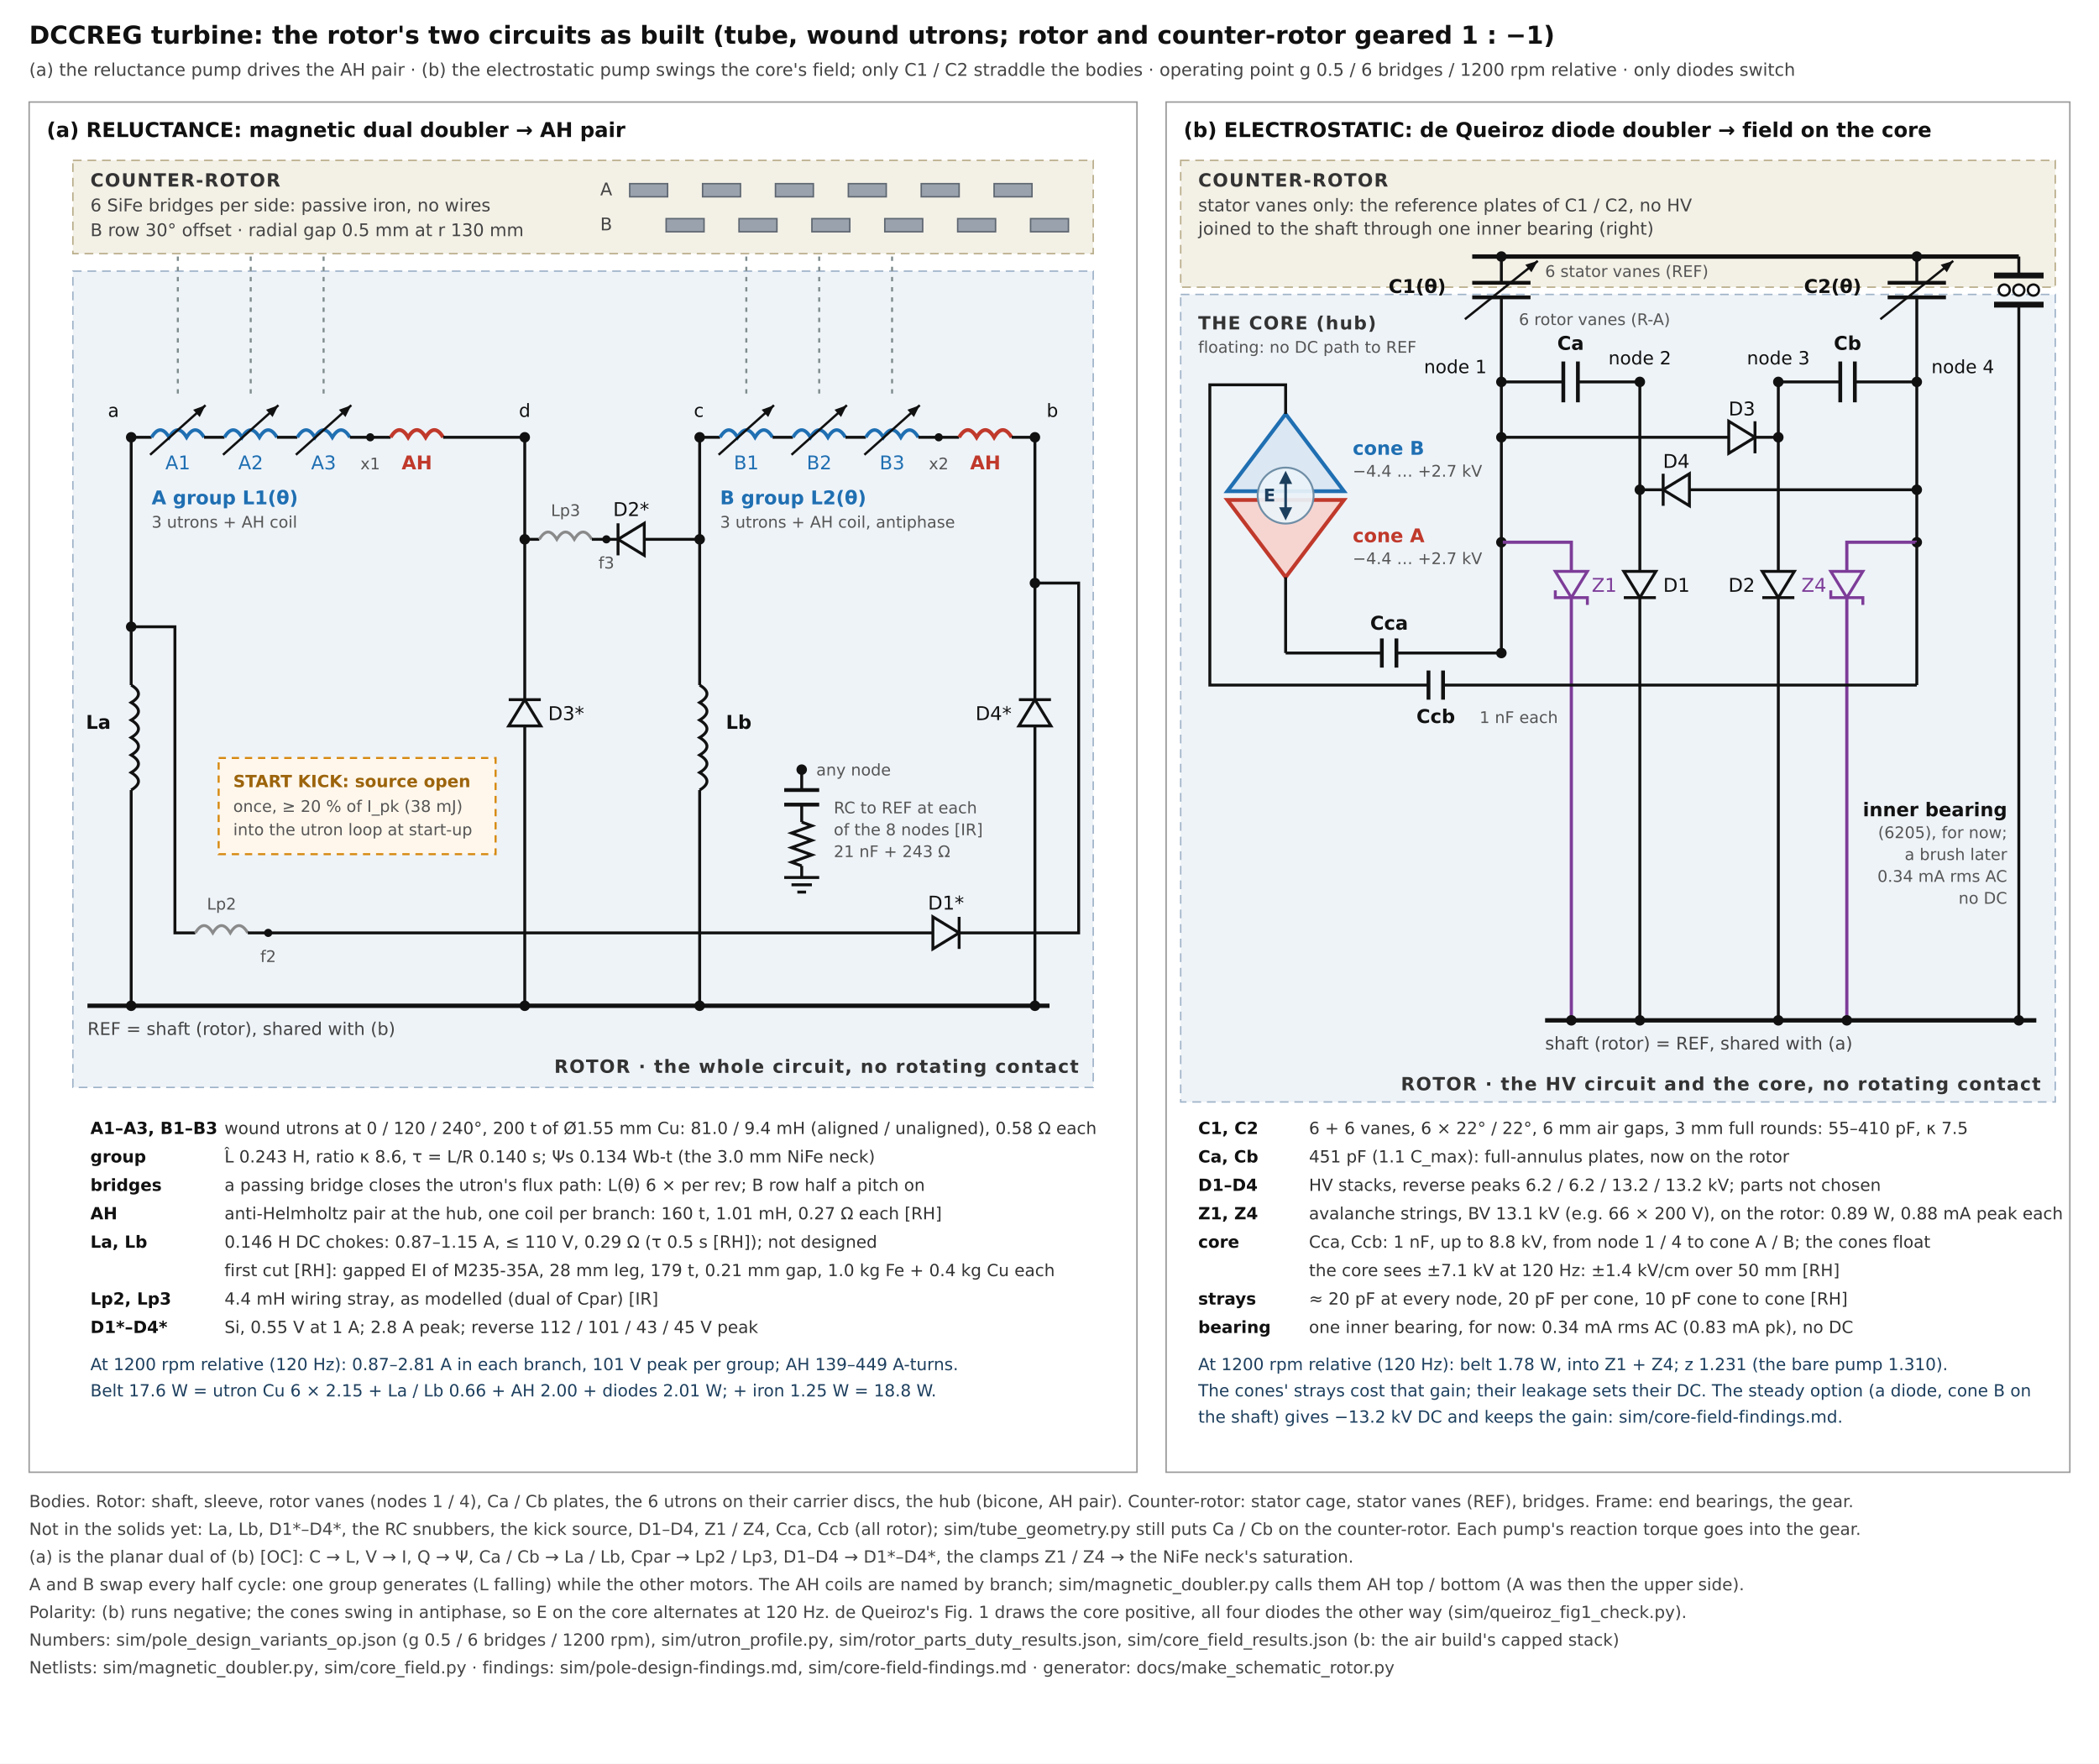
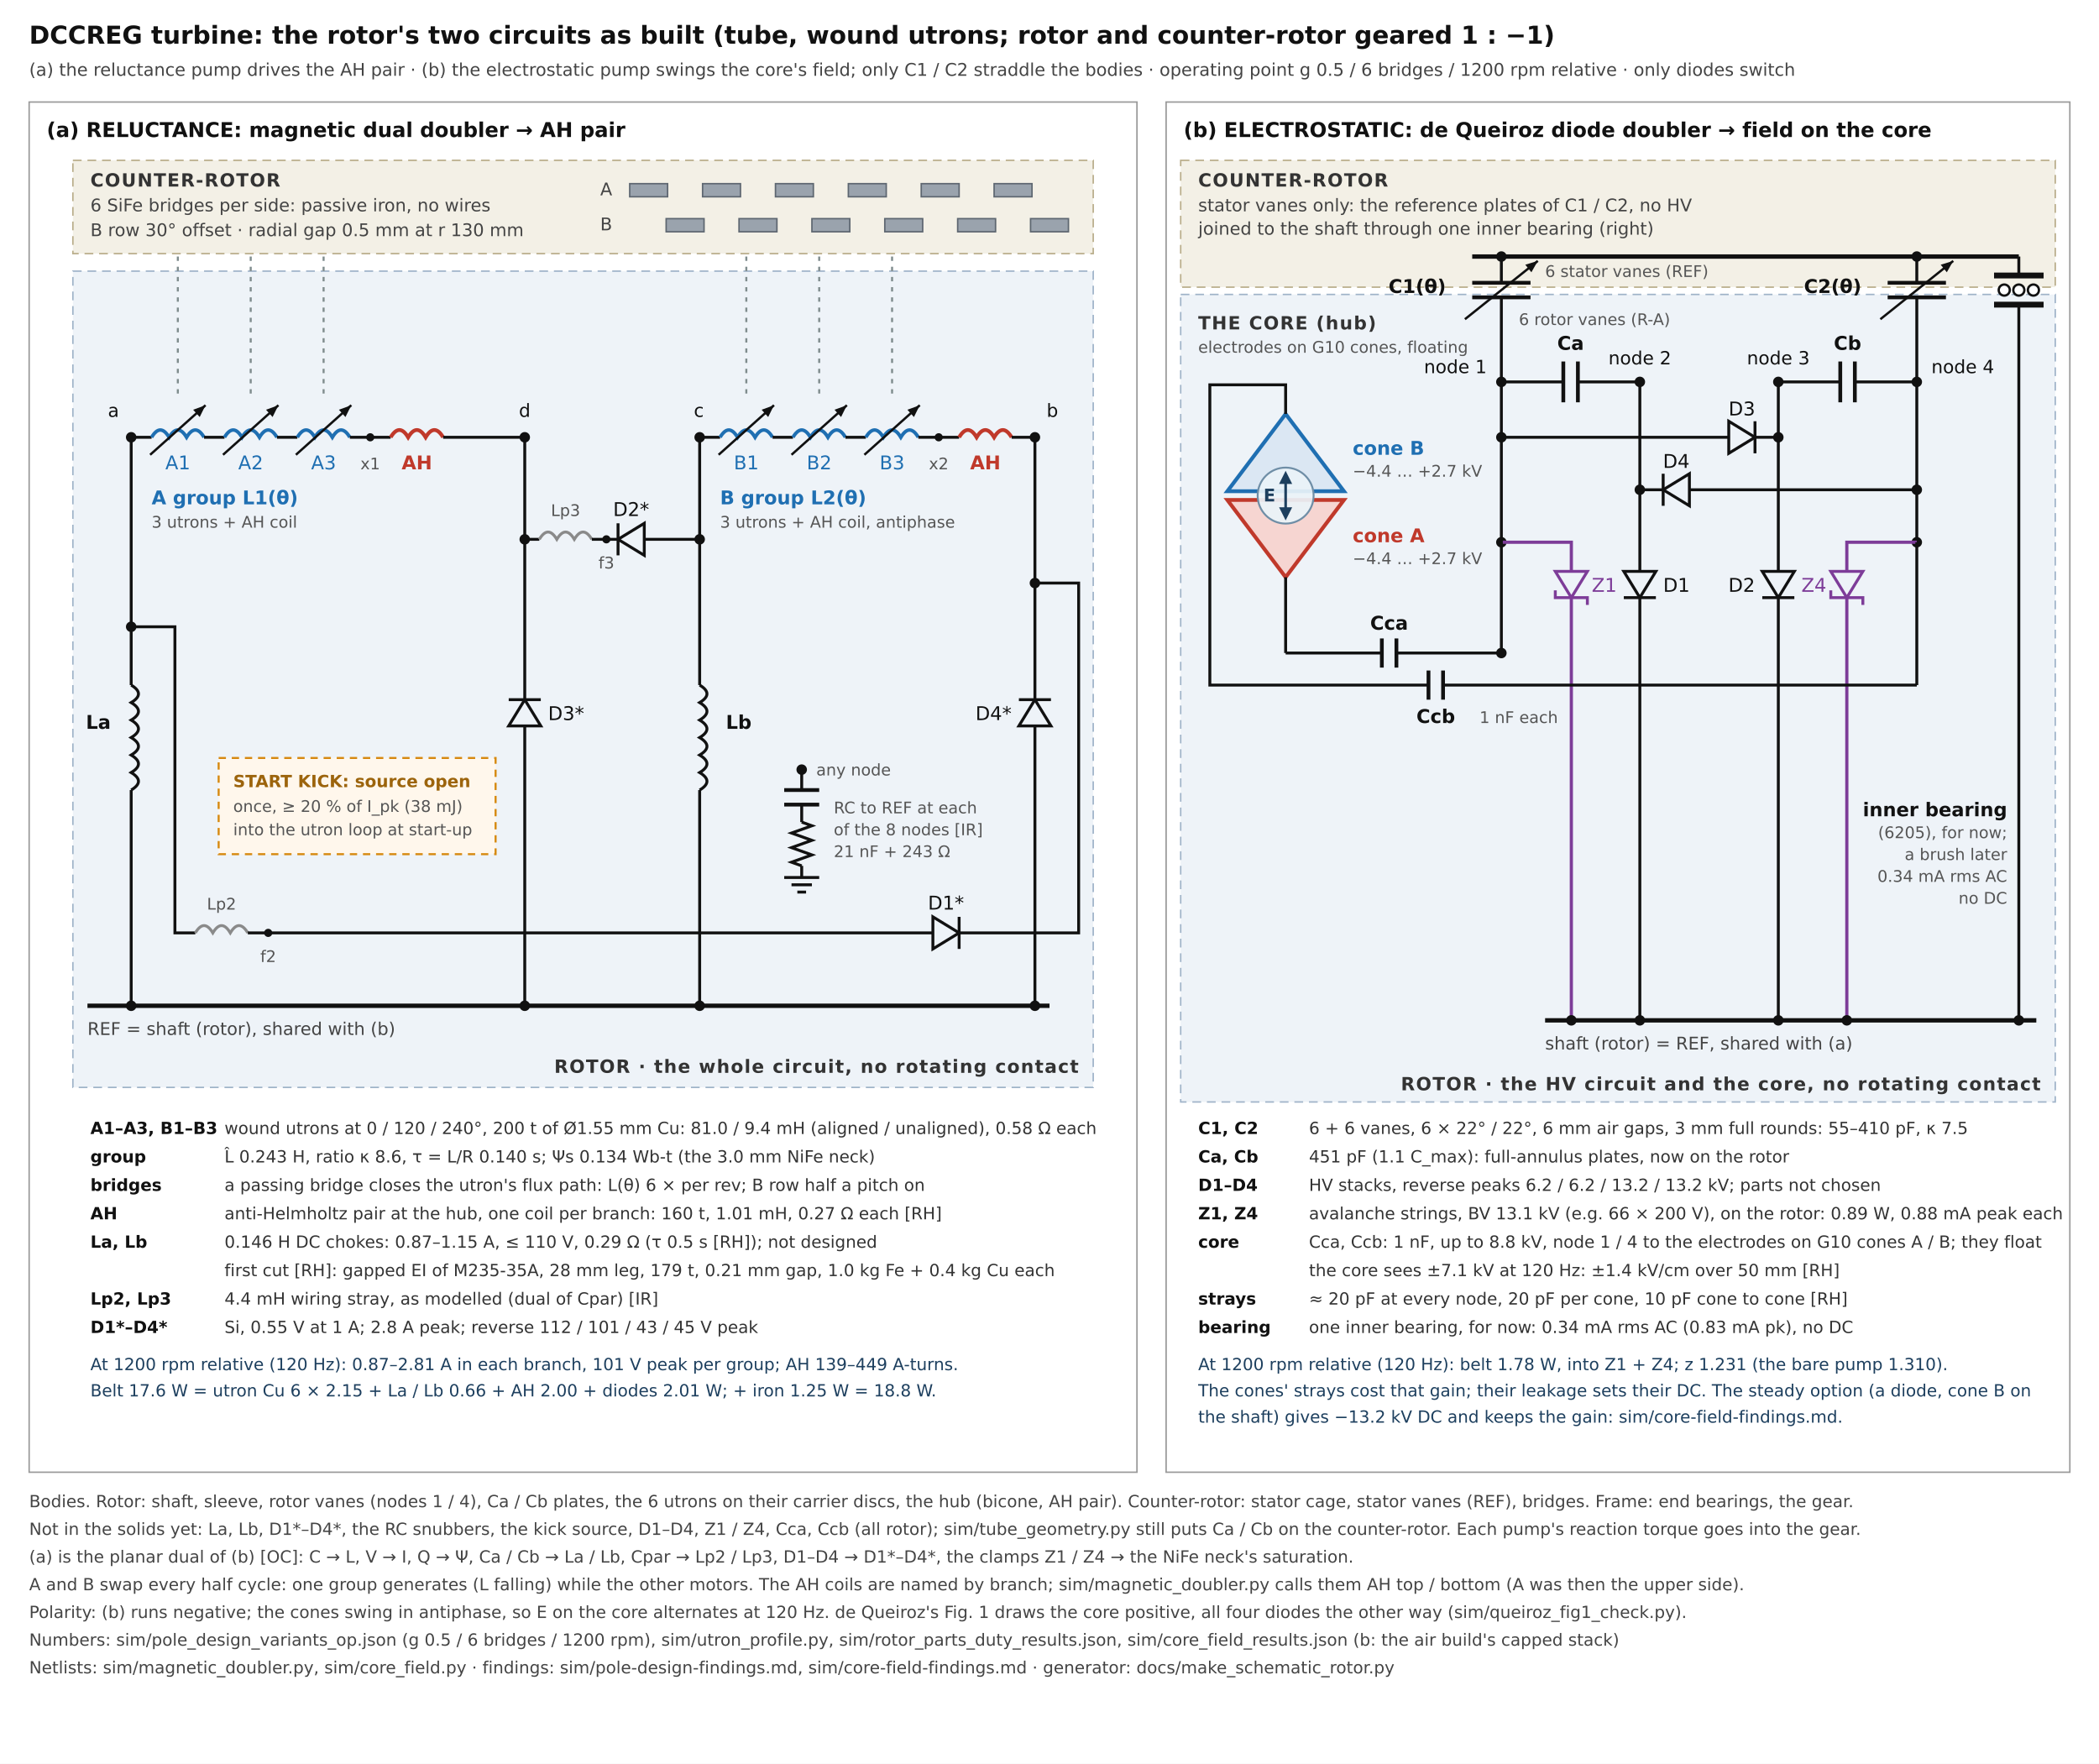
<svg xmlns="http://www.w3.org/2000/svg" viewBox="0 0 1440 1210" width="1440" height="1210" font-family="DejaVu Sans, Arial, sans-serif" font-size="13">
  <rect width="1440" height="1210" fill="#ffffff" />
  <style>
    .w{stroke:#111;stroke-width:2;fill:none} .ut{stroke:#1f6fb2;stroke-width:2.4;fill:none} .ah{stroke:#c0392b;stroke-width:2.6;fill:none}
    .st{stroke:#8a8a8a;stroke-width:2;fill:none} .lim{stroke:#7d3c98;stroke-width:2.2;fill:none}
    .zl{stroke:#7d3c98;stroke-width:2;fill:none} .va{stroke:#111;stroke-width:1.6}
    .pl{stroke:#111;stroke-width:2.6} .rail{stroke:#111;stroke-width:3} .mag{stroke:#7f8c8d;stroke-width:1.4;stroke-dasharray:3 4}
    .br{fill:#9aa3ad;stroke:#5d6670;stroke-width:1} .brush{fill:#444;stroke:#111;stroke-width:1}
    .ring{stroke:#111;stroke-width:4} .ball{fill:#fff;stroke:#111;stroke-width:1.6} .dot{fill:#111}
    .zone_cr{fill:#f3f0e6;stroke:#b9ad8a;stroke-width:1;stroke-dasharray:6 4} .zone_r{fill:#eef3f8;stroke:#9fb3c8;stroke-width:1;stroke-dasharray:6 4}
    .kick{fill:#fff7ec;stroke:#d68910;stroke-width:1.4;stroke-dasharray:5 4} .frame{fill:none;stroke:#999;stroke-width:1}
    .t{fill:#111} .tu{fill:#1f6fb2} .ta{fill:#c0392b} .tl{fill:#7d3c98} .nd{fill:#111;font-size:12.5px}
    .m{fill:#444;font-size:12px} .ms{fill:#555;font-size:11px} .zh{fill:#333;font-size:12.5px;font-weight:bold;letter-spacing:0.06em}
    .tk{fill:#111;font-size:11.5px;font-weight:bold} .tk2{fill:#9c640c;font-size:11.5px;font-weight:bold} .tv{fill:#333;font-size:11.5px}
    .op{fill:#1d3f5e;font-size:11.5px} .h{font-size:17px;font-weight:bold;fill:#111} .h2{font-size:14px;font-weight:bold;fill:#111}
    .n{fill:#444;font-size:11.5px} .te{fill:#1d3f5e;font-size:12px;font-weight:bold} .ef{stroke:#1d3f5e;stroke-width:1.8}
    .cone_a{fill:#f6d5d1;stroke:#c0392b;stroke-width:2.6} .cone_b{fill:#dbe7f3;stroke:#1f6fb2;stroke-width:2.6}
    .glass{fill:#eaf3f8;fill-opacity:0.92;stroke:#6f8ea6;stroke-width:1.3}
  </style>
  <text x="20.0" y="30.0" class="h" text-anchor="start">DCCREG turbine: the rotor's two circuits as built (tube, wound utrons; rotor and counter-rotor geared 1 : −1)</text>
  <text x="20.0" y="52.0" class="m" text-anchor="start">(a) the reluctance pump drives the AH pair · (b) the electrostatic pump swings the core's field; only C1 / C2 straddle the bodies · operating point g 0.5 / 6 bridges / 1200 rpm relative · only diodes switch</text>
  <rect x="20.0" y="70.0" width="760.0" height="940.0" class="frame" />
  <text x="32.0" y="94.0" class="h2" text-anchor="start">(a) RELUCTANCE: magnetic dual doubler → AH pair</text>
  <rect x="800.0" y="70.0" width="620.0" height="940.0" class="frame" />
  <text x="812.0" y="94.0" class="h2" text-anchor="start">(b) ELECTROSTATIC: de Queiroz diode doubler → field on the core</text>
  <rect x="50.0" y="110.0" width="700.0" height="64.0" class="zone_cr" />
  <text x="62.0" y="128.0" class="zh" text-anchor="start">COUNTER-ROTOR</text>
  <text x="62.0" y="145.0" class="m" text-anchor="start">6 SiFe bridges per side: passive iron, no wires</text>
  <text x="62.0" y="162.0" class="m" text-anchor="start">B row 30° offset · radial gap 0.5 mm at r 130 mm</text>
  <rect x="432.0" y="126" width="26" height="9" class="br" />
  <rect x="457.0" y="150" width="26" height="9" class="br" />
  <rect x="482.0" y="126" width="26" height="9" class="br" />
  <rect x="507.0" y="150" width="26" height="9" class="br" />
  <rect x="532.0" y="126" width="26" height="9" class="br" />
  <rect x="557.0" y="150" width="26" height="9" class="br" />
  <rect x="582.0" y="126" width="26" height="9" class="br" />
  <rect x="607.0" y="150" width="26" height="9" class="br" />
  <rect x="632.0" y="126" width="26" height="9" class="br" />
  <rect x="657.0" y="150" width="26" height="9" class="br" />
  <rect x="682.0" y="126" width="26" height="9" class="br" />
  <rect x="707.0" y="150" width="26" height="9" class="br" />
  <text x="420.0" y="134.0" class="m" text-anchor="end">A</text>
  <text x="420.0" y="158.0" class="m" text-anchor="end">B</text>
  <rect x="50.0" y="186.0" width="700.0" height="560.0" class="zone_r" />
  <text x="740.0" y="736.0" class="zh" text-anchor="end">ROTOR · the whole circuit, no rotating contact</text>
  <circle cx="90.0" cy="300.0" r="3.6" class="dot" />
  <text x="74.0" y="286.0" class="nd" text-anchor="start">a</text>
  <circle cx="360.0" cy="300.0" r="3.6" class="dot" />
  <text x="356.0" y="286.0" class="nd" text-anchor="start">d</text>
  <circle cx="480.0" cy="300.0" r="3.6" class="dot" />
  <text x="476.0" y="286.0" class="nd" text-anchor="start">c</text>
  <circle cx="710.0" cy="300.0" r="3.6" class="dot" />
  <text x="718.0" y="286.0" class="nd" text-anchor="start">b</text>
  <line x1="90.0" y1="300.0" x2="104.0" y2="300.0" class="w" />
  <path d="M104.0 300.0 q6 -10 12 0 q6 -10 12 0 q6 -10 12 0" class="ut" />
  <line x1="103.0" y1="312.0" x2="141.0" y2="278.0" class="va" />
  <polygon points="141.0,278.0 137.0,286.1 132.5,281.1" fill="#111" />
  <line x1="122.0" y1="176.0" x2="122.0" y2="274.0" class="mag" />
  <text x="122.0" y="322.0" class="tu" text-anchor="middle">A1</text>
  <line x1="140.0" y1="300.0" x2="154.0" y2="300.0" class="w" />
  <path d="M154.0 300.0 q6 -10 12 0 q6 -10 12 0 q6 -10 12 0" class="ut" />
  <line x1="153.0" y1="312.0" x2="191.0" y2="278.0" class="va" />
  <polygon points="191.0,278.0 187.0,286.1 182.5,281.1" fill="#111" />
  <line x1="172.0" y1="176.0" x2="172.0" y2="274.0" class="mag" />
  <text x="172.0" y="322.0" class="tu" text-anchor="middle">A2</text>
  <line x1="190.0" y1="300.0" x2="204.0" y2="300.0" class="w" />
  <path d="M204.0 300.0 q6 -10 12 0 q6 -10 12 0 q6 -10 12 0" class="ut" />
  <line x1="203.0" y1="312.0" x2="241.0" y2="278.0" class="va" />
  <polygon points="241.0,278.0 237.0,286.1 232.5,281.1" fill="#111" />
  <line x1="222.0" y1="176.0" x2="222.0" y2="274.0" class="mag" />
  <text x="222.0" y="322.0" class="tu" text-anchor="middle">A3</text>
  <line x1="240.0" y1="300.0" x2="254.0" y2="300.0" class="w" />
  <circle cx="254.0" cy="300.0" r="2.8" class="dot" />
  <text x="254.0" y="322.0" class="ms" text-anchor="middle">x1</text>
  <line x1="254.0" y1="300.0" x2="268.0" y2="300.0" class="w" />
  <path d="M268.0 300.0 q6 -10 12 0 q6 -10 12 0 q6 -10 12 0" class="ah" />
  <text x="286.0" y="322.0" class="ta" text-anchor="middle" font-weight="bold">AH</text>
  <line x1="304.0" y1="300.0" x2="360.0" y2="300.0" class="w" />
  <text x="104.0" y="346.0" class="tu" text-anchor="start" font-weight="bold">A group  L1(θ)</text>
  <text x="104.0" y="362.0" class="ms" text-anchor="start">3 utrons + AH coil</text>
  <line x1="480.0" y1="300.0" x2="494.0" y2="300.0" class="w" />
  <path d="M494.0 300.0 q6 -10 12 0 q6 -10 12 0 q6 -10 12 0" class="ut" />
  <line x1="493.0" y1="312.0" x2="531.0" y2="278.0" class="va" />
  <polygon points="531.0,278.0 527.0,286.1 522.5,281.1" fill="#111" />
  <line x1="512.0" y1="176.0" x2="512.0" y2="274.0" class="mag" />
  <text x="512.0" y="322.0" class="tu" text-anchor="middle">B1</text>
  <line x1="530.0" y1="300.0" x2="544.0" y2="300.0" class="w" />
  <path d="M544.0 300.0 q6 -10 12 0 q6 -10 12 0 q6 -10 12 0" class="ut" />
  <line x1="543.0" y1="312.0" x2="581.0" y2="278.0" class="va" />
  <polygon points="581.0,278.0 577.0,286.1 572.5,281.1" fill="#111" />
  <line x1="562.0" y1="176.0" x2="562.0" y2="274.0" class="mag" />
  <text x="562.0" y="322.0" class="tu" text-anchor="middle">B2</text>
  <line x1="580.0" y1="300.0" x2="594.0" y2="300.0" class="w" />
  <path d="M594.0 300.0 q6 -10 12 0 q6 -10 12 0 q6 -10 12 0" class="ut" />
  <line x1="593.0" y1="312.0" x2="631.0" y2="278.0" class="va" />
  <polygon points="631.0,278.0 627.0,286.1 622.5,281.1" fill="#111" />
  <line x1="612.0" y1="176.0" x2="612.0" y2="274.0" class="mag" />
  <text x="612.0" y="322.0" class="tu" text-anchor="middle">B3</text>
  <line x1="630.0" y1="300.0" x2="644.0" y2="300.0" class="w" />
  <circle cx="644.0" cy="300.0" r="2.8" class="dot" />
  <text x="644.0" y="322.0" class="ms" text-anchor="middle">x2</text>
  <line x1="644.0" y1="300.0" x2="658.0" y2="300.0" class="w" />
  <path d="M658.0 300.0 q6 -10 12 0 q6 -10 12 0 q6 -10 12 0" class="ah" />
  <text x="676.0" y="322.0" class="ta" text-anchor="middle" font-weight="bold">AH</text>
  <line x1="694.0" y1="300.0" x2="710.0" y2="300.0" class="w" />
  <text x="494.0" y="346.0" class="tu" text-anchor="start" font-weight="bold">B group  L2(θ)</text>
  <text x="494.0" y="362.0" class="ms" text-anchor="start">3 utrons + AH coil, antiphase</text>
  <line x1="90.0" y1="300.0" x2="90.0" y2="470.0" class="w" />
  <path d="M90.0 470.0 q10 6 0 12 q10 6 0 12 q10 6 0 12 q10 6 0 12 q10 6 0 12 q10 6 0 12" class="w" />
  <line x1="90.0" y1="542.0" x2="90.0" y2="690.0" class="w" />
  <text x="76.0" y="500.0" class="t" text-anchor="end" font-weight="bold">La</text>
  <line x1="480.0" y1="300.0" x2="480.0" y2="470.0" class="w" />
  <path d="M480.0 470.0 q10 6 0 12 q10 6 0 12 q10 6 0 12 q10 6 0 12 q10 6 0 12 q10 6 0 12" class="w" />
  <line x1="480.0" y1="542.0" x2="480.0" y2="690.0" class="w" />
  <text x="498.0" y="500.0" class="t" text-anchor="start" font-weight="bold">Lb</text>
  <line x1="360.0" y1="300.0" x2="360.0" y2="480.0" class="w" />
  <polygon points="371.0,498.0 349.0,498.0 360.0,480.0" fill="none" stroke="#111" stroke-width="2" />
  <line x1="371.0" y1="480.0" x2="349.0" y2="480.0" stroke="#111" stroke-width="2" />
  <line x1="360.0" y1="498.0" x2="360.0" y2="690.0" class="w" />
  <text x="376.0" y="494.0" class="t" text-anchor="start">D3*</text>
  <line x1="710.0" y1="300.0" x2="710.0" y2="480.0" class="w" />
  <polygon points="721.0,498.0 699.0,498.0 710.0,480.0" fill="none" stroke="#111" stroke-width="2" />
  <line x1="721.0" y1="480.0" x2="699.0" y2="480.0" stroke="#111" stroke-width="2" />
  <line x1="710.0" y1="498.0" x2="710.0" y2="690.0" class="w" />
  <text x="694.0" y="494.0" class="t" text-anchor="end">D4*</text>
  <circle cx="360.0" cy="370.0" r="3.6" class="dot" />
  <line x1="360.0" y1="370.0" x2="370.0" y2="370.0" class="w" />
  <path d="M370.0 370.0 q6 -10 12 0 q6 -10 12 0 q6 -10 12 0" class="st" />
  <line x1="406.0" y1="370.0" x2="416.0" y2="370.0" class="w" />
  <circle cx="416.0" cy="370.0" r="2.8" class="dot" />
  <text x="416.0" y="390.0" class="ms" text-anchor="middle">f3</text>
  <line x1="416.0" y1="370.0" x2="424.0" y2="370.0" class="w" />
  <polygon points="442.0,359.0 442.0,381.0 424.0,370.0" fill="none" stroke="#111" stroke-width="2" />
  <line x1="424.0" y1="359.0" x2="424.0" y2="381.0" stroke="#111" stroke-width="2" />
  <line x1="442.0" y1="370.0" x2="480.0" y2="370.0" class="w" />
  <circle cx="480.0" cy="370.0" r="3.6" class="dot" />
  <text x="388.0" y="354.0" class="ms" text-anchor="middle">Lp3</text>
  <text x="433.0" y="354.0" class="t" text-anchor="middle">D2*</text>
  <circle cx="90.0" cy="430.0" r="3.6" class="dot" />
  <polyline points="90.0,430.0 120.0,430.0 120.0,640.0 134.0,640.0" class="w" />
  <path d="M134.0 640.0 q6 -10 12 0 q6 -10 12 0 q6 -10 12 0" class="st" />
  <line x1="170.0" y1="640.0" x2="184.0" y2="640.0" class="w" />
  <circle cx="184.0" cy="640.0" r="2.8" class="dot" />
  <text x="184.0" y="660.0" class="ms" text-anchor="middle">f2</text>
  <text x="152.0" y="624.0" class="ms" text-anchor="middle">Lp2</text>
  <line x1="184.0" y1="640.0" x2="640.0" y2="640.0" class="w" />
  <polygon points="640.0,651.0 640.0,629.0 658.0,640.0" fill="none" stroke="#111" stroke-width="2" />
  <line x1="658.0" y1="651.0" x2="658.0" y2="629.0" stroke="#111" stroke-width="2" />
  <text x="649.0" y="624.0" class="t" text-anchor="middle">D1*</text>
  <polyline points="658.0,640.0 740.0,640.0 740.0,400.0 710.0,400.0" class="w" />
  <circle cx="710.0" cy="400.0" r="3.6" class="dot" />
  <line x1="60.0" y1="690.0" x2="720.0" y2="690.0" class="rail" />
  <circle cx="90.0" cy="690.0" r="3.6" class="dot" />
  <circle cx="360.0" cy="690.0" r="3.6" class="dot" />
  <circle cx="480.0" cy="690.0" r="3.6" class="dot" />
  <circle cx="710.0" cy="690.0" r="3.6" class="dot" />
  <text x="60.0" y="710.0" class="m" text-anchor="start">REF = shaft (rotor), shared with (b)</text>
  <rect x="150.0" y="520.0" width="190.0" height="66.0" class="kick" />
  <text x="160.0" y="540.0" class="tk2" text-anchor="start">START KICK: source open</text>
  <text x="160.0" y="557.0" class="ms" text-anchor="start">once, ≥ 20 % of I_pk (38 mJ)</text>
  <text x="160.0" y="573.0" class="ms" text-anchor="start">into the utron loop at start-up</text>
  <circle cx="550.0" cy="528.0" r="3.6" class="dot" />
  <text x="560.0" y="532.0" class="ms" text-anchor="start">any node</text>
  <line x1="550.0" y1="528.0" x2="550.0" y2="542.0" class="w" />
  <line x1="538.0" y1="542.0" x2="562.0" y2="542.0" class="pl" />
  <line x1="538.0" y1="552.0" x2="562.0" y2="552.0" class="pl" />
  <line x1="550.0" y1="552.0" x2="550.0" y2="564.0" class="w" />
  <polyline points="550.0,564.0 557.0,566.5 543.0,571.5 557.0,576.5 543.0,581.5 557.0,586.5 543.0,591.5 550.0,594.0" class="w" />
  <line x1="550.0" y1="594.0" x2="550.0" y2="602.0" class="w" />
  <line x1="538.0" y1="602.0" x2="562.0" y2="602.0" class="w" />
  <line x1="543.0" y1="607.0" x2="557.0" y2="607.0" class="w" />
  <line x1="547.0" y1="612.0" x2="553.0" y2="612.0" class="w" />
  <text x="572.0" y="558.0" class="ms" text-anchor="start">RC to REF at each</text>
  <text x="572.0" y="573.0" class="ms" text-anchor="start">of the 8 nodes [IR]</text>
  <text x="572.0" y="588.0" class="ms" text-anchor="start">21 nF + 243 Ω</text>
  <rect x="810.0" y="110.0" width="600.0" height="87.0" class="zone_cr" />
  <text x="822.0" y="128.0" class="zh" text-anchor="start">COUNTER-ROTOR</text>
  <text x="822.0" y="145.0" class="m" text-anchor="start">stator vanes only: the reference plates of C1 / C2, no HV</text>
  <text x="822.0" y="161.0" class="m" text-anchor="start">joined to the shaft through one inner bearing (right)</text>
  <rect x="810.0" y="202.0" width="600.0" height="554.0" class="zone_r" />
  <text x="1400.0" y="748.0" class="zh" text-anchor="end">ROTOR · the HV circuit and the core, no rotating contact</text>
  <line x1="1010.0" y1="176.0" x2="1385.0" y2="176.0" class="rail" />
  <circle cx="1030.0" cy="176.0" r="3.6" class="dot" />
  <line x1="1030.0" y1="176.0" x2="1030.0" y2="194.0" class="w" />
  <line x1="1010.0" y1="194.0" x2="1050.0" y2="194.0" class="pl" />
  <line x1="1010.0" y1="204.0" x2="1050.0" y2="204.0" class="pl" />
  <line x1="1005.0" y1="219.0" x2="1055.0" y2="179.0" class="va" />
  <polygon points="1055.0,179.0 1050.6,186.8 1046.4,181.6" fill="#111" />
  <line x1="1030.0" y1="204.0" x2="1030.0" y2="262.0" class="w" />
  <text x="992.0" y="201.0" class="t" text-anchor="end" font-weight="bold">C1(θ)</text>
  <circle cx="1315.0" cy="176.0" r="3.6" class="dot" />
  <line x1="1315.0" y1="176.0" x2="1315.0" y2="194.0" class="w" />
  <line x1="1295.0" y1="194.0" x2="1335.0" y2="194.0" class="pl" />
  <line x1="1295.0" y1="204.0" x2="1335.0" y2="204.0" class="pl" />
  <line x1="1290.0" y1="219.0" x2="1340.0" y2="179.0" class="va" />
  <polygon points="1340.0,179.0 1335.6,186.8 1331.4,181.6" fill="#111" />
  <line x1="1315.0" y1="204.0" x2="1315.0" y2="262.0" class="w" />
  <text x="1277.0" y="201.0" class="t" text-anchor="end" font-weight="bold">C2(θ)</text>
  <text x="1060.0" y="190.0" class="ms" text-anchor="start">6 stator vanes (REF)</text>
  <text x="1042.0" y="223.0" class="ms" text-anchor="start">6 rotor vanes (R-A)</text>
  <circle cx="1030.0" cy="262.0" r="3.6" class="dot" />
  <text x="1020.0" y="256.0" class="nd" text-anchor="end">node 1</text>
  <circle cx="1125.0" cy="262.0" r="3.6" class="dot" />
  <text x="1125.0" y="250.0" class="nd" text-anchor="middle">node 2</text>
  <circle cx="1220.0" cy="262.0" r="3.6" class="dot" />
  <text x="1220.0" y="250.0" class="nd" text-anchor="middle">node 3</text>
  <circle cx="1315.0" cy="262.0" r="3.6" class="dot" />
  <text x="1325.0" y="256.0" class="nd" text-anchor="start">node 4</text>
  <line x1="1030.0" y1="262.0" x2="1072.5" y2="262.0" class="w" />
  <line x1="1072.5" y1="248.0" x2="1072.5" y2="276.0" class="pl" />
  <line x1="1082.5" y1="248.0" x2="1082.5" y2="276.0" class="pl" />
  <line x1="1082.5" y1="262.0" x2="1125.0" y2="262.0" class="w" />
  <text x="1077.5" y="240.0" class="t" text-anchor="middle" font-weight="bold">Ca</text>
  <line x1="1220.0" y1="262.0" x2="1262.5" y2="262.0" class="w" />
  <line x1="1262.5" y1="248.0" x2="1262.5" y2="276.0" class="pl" />
  <line x1="1272.5" y1="248.0" x2="1272.5" y2="276.0" class="pl" />
  <line x1="1272.5" y1="262.0" x2="1315.0" y2="262.0" class="w" />
  <text x="1267.5" y="240.0" class="t" text-anchor="middle" font-weight="bold">Cb</text>
  <circle cx="1030.0" cy="300.0" r="3.6" class="dot" />
  <line x1="1030.0" y1="300.0" x2="1186.0" y2="300.0" class="w" />
  <polygon points="1186.0,311.0 1186.0,289.0 1204.0,300.0" fill="none" stroke="#111" stroke-width="2" />
  <line x1="1204.0" y1="311.0" x2="1204.0" y2="289.0" stroke="#111" stroke-width="2" />
  <line x1="1204.0" y1="300.0" x2="1220.0" y2="300.0" class="w" />
  <circle cx="1220.0" cy="300.0" r="3.6" class="dot" />
  <text x="1195.0" y="285.0" class="t" text-anchor="middle">D3</text>
  <line x1="1315.0" y1="262.0" x2="1315.0" y2="372.0" class="w" />
  <circle cx="1315.0" cy="336.0" r="3.6" class="dot" />
  <line x1="1315.0" y1="336.0" x2="1159.0" y2="336.0" class="w" />
  <polygon points="1159.0,325.0 1159.0,347.0 1141.0,336.0" fill="none" stroke="#111" stroke-width="2" />
  <line x1="1141.0" y1="325.0" x2="1141.0" y2="347.0" stroke="#111" stroke-width="2" />
  <line x1="1141.0" y1="336.0" x2="1125.0" y2="336.0" class="w" />
  <circle cx="1125.0" cy="336.0" r="3.6" class="dot" />
  <text x="1150.0" y="321.0" class="t" text-anchor="middle">D4</text>
  <line x1="1125.0" y1="262.0" x2="1125.0" y2="392.0" class="w" />
  <polygon points="1114.0,392.0 1136.0,392.0 1125.0,410.0" fill="none" stroke="#111" stroke-width="2" />
  <line x1="1114.0" y1="410.0" x2="1136.0" y2="410.0" stroke="#111" stroke-width="2" />
  <line x1="1125.0" y1="410.0" x2="1125.0" y2="700.0" class="w" />
  <text x="1141.0" y="406.0" class="t" text-anchor="start">D1</text>
  <line x1="1220.0" y1="262.0" x2="1220.0" y2="392.0" class="w" />
  <polygon points="1209.0,392.0 1231.0,392.0 1220.0,410.0" fill="none" stroke="#111" stroke-width="2" />
  <line x1="1209.0" y1="410.0" x2="1231.0" y2="410.0" stroke="#111" stroke-width="2" />
  <line x1="1220.0" y1="410.0" x2="1220.0" y2="700.0" class="w" />
  <text x="1204.0" y="406.0" class="t" text-anchor="end">D2</text>
  <circle cx="1030.0" cy="372.0" r="3.6" class="dot" />
  <polyline points="1030.0,372.0 1078.0,372.0 1078.0,392.0" class="lim" />
  <polygon points="1067.0,392.0 1089.0,392.0 1078.0,410.0" fill="none" stroke="#7d3c98" stroke-width="2" />
  <polyline points="1067.0,405.0 1067.0,410.0 1089.0,410.0 1089.0,415.0" class="zl" />
  <line x1="1078.0" y1="410.0" x2="1078.0" y2="700.0" class="lim" />
  <text x="1092.0" y="406.0" class="tl" text-anchor="start">Z1</text>
  <circle cx="1315.0" cy="372.0" r="3.6" class="dot" />
  <polyline points="1315.0,372.0 1267.0,372.0 1267.0,392.0" class="lim" />
  <polygon points="1256.0,392.0 1278.0,392.0 1267.0,410.0" fill="none" stroke="#7d3c98" stroke-width="2" />
  <polyline points="1256.0,405.0 1256.0,410.0 1278.0,410.0 1278.0,415.0" class="zl" />
  <line x1="1267.0" y1="410.0" x2="1267.0" y2="700.0" class="lim" />
  <text x="1253.0" y="406.0" class="tl" text-anchor="end">Z4</text>
  <line x1="1030.0" y1="262.0" x2="1030.0" y2="448.0" class="w" />
  <circle cx="1030.0" cy="448.0" r="3.6" class="dot" />
  <line x1="1315.0" y1="372.0" x2="1315.0" y2="470.0" class="w" />
  <polygon points="842.0,343.0 922.0,343.0 882.0,396.0" class="cone_a" />
  <polygon points="842.0,337.0 922.0,337.0 882.0,284.0" class="cone_b" />
  <circle cx="882.0" cy="340.0" r="19.2" class="glass" />
  <line x1="882.0" y1="328.0" x2="882.0" y2="352.0" class="ef" />
  <polygon points="882.0,357.0 877.5,348.0 886.5,348.0" fill="#1d3f5e" />
  <polygon points="882.0,323.0 877.5,332.0 886.5,332.0" fill="#1d3f5e" />
  <text x="875.0" y="344.0" class="te" text-anchor="end">E</text>
  <line x1="882.0" y1="396.0" x2="882.0" y2="448.0" class="w" />
  <line x1="882.0" y1="448.0" x2="948.0" y2="448.0" class="w" />
  <line x1="948.0" y1="438.0" x2="948.0" y2="458.0" class="pl" />
  <line x1="958.0" y1="438.0" x2="958.0" y2="458.0" class="pl" />
  <line x1="958.0" y1="448.0" x2="1030.0" y2="448.0" class="w" />
  <text x="953.0" y="432.0" class="t" text-anchor="middle" font-weight="bold">Cca</text>
  <polyline points="882.0,284.0 882.0,264.0 830.0,264.0 830.0,470.0 980.0,470.0" class="w" />
  <line x1="980.0" y1="460.0" x2="980.0" y2="480.0" class="pl" />
  <line x1="990.0" y1="460.0" x2="990.0" y2="480.0" class="pl" />
  <line x1="990.0" y1="470.0" x2="1315.0" y2="470.0" class="w" />
  <text x="985.0" y="496.0" class="t" text-anchor="middle" font-weight="bold">Ccb</text>
  <text x="1015.0" y="496.0" class="ms" text-anchor="start">1 nF each</text>
  <text x="928.0" y="312.0" class="tu" text-anchor="start" font-weight="bold">cone B</text>
  <text x="928.0" y="327.0" class="ms" text-anchor="start">−4.4 … +2.7 kV</text>
  <text x="928.0" y="372.0" class="ta" text-anchor="start" font-weight="bold">cone A</text>
  <text x="928.0" y="387.0" class="ms" text-anchor="start">−4.4 … +2.7 kV</text>
  <text x="822.0" y="226.0" class="zh" text-anchor="start">THE CORE (hub)</text>
-   <text x="822.0" y="242.0" class="ms" text-anchor="start">floating: no DC path to REF</text>
+   <text x="822.0" y="242.0" class="ms" text-anchor="start">electrodes on G10 cones, floating</text>
  <line x1="1385.0" y1="176.0" x2="1385.0" y2="189.0" class="w" />
  <line x1="1368.0" y1="189.0" x2="1402.0" y2="189.0" class="ring" />
  <line x1="1368.0" y1="209.0" x2="1402.0" y2="209.0" class="ring" />
  <circle cx="1375.0" cy="199.0" r="3.8" class="ball" />
  <circle cx="1385.0" cy="199.0" r="3.8" class="ball" />
  <circle cx="1395.0" cy="199.0" r="3.8" class="ball" />
  <line x1="1385.0" y1="209.0" x2="1385.0" y2="700.0" class="w" />
  <text x="1377.0" y="560.0" class="t" text-anchor="end" font-weight="bold">inner bearing</text>
  <text x="1377.0" y="575.0" class="ms" text-anchor="end">(6205), for now;</text>
  <text x="1377.0" y="590.0" class="ms" text-anchor="end">a brush later</text>
  <text x="1377.0" y="605.0" class="ms" text-anchor="end">0.34 mA rms AC</text>
  <text x="1377.0" y="620.0" class="ms" text-anchor="end">no DC</text>
  <line x1="1060.0" y1="700.0" x2="1397.0" y2="700.0" class="rail" />
  <circle cx="1078.0" cy="700.0" r="3.6" class="dot" />
  <circle cx="1125.0" cy="700.0" r="3.6" class="dot" />
  <circle cx="1220.0" cy="700.0" r="3.6" class="dot" />
  <circle cx="1267.0" cy="700.0" r="3.6" class="dot" />
  <circle cx="1385.0" cy="700.0" r="3.6" class="dot" />
  <text x="1060.0" y="720.0" class="m" text-anchor="start">shaft (rotor) = REF, shared with (a)</text>
  <text x="62.0" y="778.0" class="tk" text-anchor="start">A1–A3, B1–B3</text>
  <text x="154.0" y="778.0" class="tv" text-anchor="start">wound utrons at 0 / 120 / 240°, 200 t of Ø1.55 mm Cu: 81.0 / 9.4 mH (aligned / unaligned), 0.58 Ω each</text>
  <text x="62.0" y="797.5" class="tk" text-anchor="start">group</text>
  <text x="154.0" y="797.5" class="tv" text-anchor="start">L̂ 0.243 H, ratio κ 8.6, τ = L/R 0.140 s; Ψs 0.134 Wb-t (the 3.0 mm NiFe neck)</text>
  <text x="62.0" y="817.0" class="tk" text-anchor="start">bridges</text>
  <text x="154.0" y="817.0" class="tv" text-anchor="start">a passing bridge closes the utron's flux path: L(θ) 6 × per rev; B row half a pitch on</text>
  <text x="62.0" y="836.5" class="tk" text-anchor="start">AH</text>
  <text x="154.0" y="836.5" class="tv" text-anchor="start">anti-Helmholtz pair at the hub, one coil per branch: 160 t, 1.01 mH, 0.27 Ω each [RH]</text>
  <text x="62.0" y="856.0" class="tk" text-anchor="start">La, Lb</text>
  <text x="154.0" y="856.0" class="tv" text-anchor="start">0.146 H DC chokes: 0.87–1.15 A, ≤ 110 V, 0.29 Ω (τ 0.5 s [RH]); not designed</text>
  <text x="62.0" y="875.5" class="tk" text-anchor="start" />
  <text x="154.0" y="875.5" class="tv" text-anchor="start">first cut [RH]: gapped EI of M235-35A, 28 mm leg, 179 t, 0.21 mm gap, 1.0 kg Fe + 0.4 kg Cu each</text>
  <text x="62.0" y="895.0" class="tk" text-anchor="start">Lp2, Lp3</text>
  <text x="154.0" y="895.0" class="tv" text-anchor="start">4.4 mH wiring stray, as modelled (dual of Cpar) [IR]</text>
  <text x="62.0" y="914.5" class="tk" text-anchor="start">D1*–D4*</text>
  <text x="154.0" y="914.5" class="tv" text-anchor="start">Si, 0.55 V at 1 A; 2.8 A peak; reverse 112 / 101 / 43 / 45 V peak</text>
  <text x="62.0" y="940.0" class="op" text-anchor="start">At 1200 rpm relative (120 Hz): 0.87–2.81 A in each branch, 101 V peak per group; AH 139–449 A-turns.</text>
  <text x="62.0" y="958.0" class="op" text-anchor="start">Belt 17.6 W = utron Cu 6 × 2.15 + La / Lb 0.66 + AH 2.00 + diodes 2.01 W; + iron 1.25 W = 18.8 W.</text>
  <text x="822.0" y="778.0" class="tk" text-anchor="start">C1, C2</text>
  <text x="898.0" y="778.0" class="tv" text-anchor="start">6 + 6 vanes, 6 × 22° / 22°, 6 mm air gaps, 3 mm full rounds: 55–410 pF, κ 7.5</text>
  <text x="822.0" y="797.5" class="tk" text-anchor="start">Ca, Cb</text>
  <text x="898.0" y="797.5" class="tv" text-anchor="start">451 pF (1.1 C_max): full-annulus plates, now on the rotor</text>
  <text x="822.0" y="817.0" class="tk" text-anchor="start">D1–D4</text>
  <text x="898.0" y="817.0" class="tv" text-anchor="start">HV stacks, reverse peaks 6.2 / 6.2 / 13.2 / 13.2 kV; parts not chosen</text>
  <text x="822.0" y="836.5" class="tk" text-anchor="start">Z1, Z4</text>
  <text x="898.0" y="836.5" class="tv" text-anchor="start">avalanche strings, BV 13.1 kV (e.g. 66 × 200 V), on the rotor: 0.89 W, 0.88 mA peak each</text>
  <text x="822.0" y="856.0" class="tk" text-anchor="start">core</text>
-   <text x="898.0" y="856.0" class="tv" text-anchor="start">Cca, Ccb: 1 nF, up to 8.8 kV, from node 1 / 4 to cone A / B; the cones float</text>
+   <text x="898.0" y="856.0" class="tv" text-anchor="start">Cca, Ccb: 1 nF, up to 8.8 kV, node 1 / 4 to the electrodes on G10 cones A / B; they float</text>
  <text x="822.0" y="875.5" class="tk" text-anchor="start" />
  <text x="898.0" y="875.5" class="tv" text-anchor="start">the core sees ±7.1 kV at 120 Hz: ±1.4 kV/cm over 50 mm [RH]</text>
  <text x="822.0" y="895.0" class="tk" text-anchor="start">strays</text>
  <text x="898.0" y="895.0" class="tv" text-anchor="start">≈ 20 pF at every node, 20 pF per cone, 10 pF cone to cone [RH]</text>
  <text x="822.0" y="914.5" class="tk" text-anchor="start">bearing</text>
  <text x="898.0" y="914.5" class="tv" text-anchor="start">one inner bearing, for now: 0.34 mA rms AC (0.83 mA pk), no DC</text>
  <text x="822.0" y="940.0" class="op" text-anchor="start">At 1200 rpm relative (120 Hz): belt 1.78 W, into Z1 + Z4; z 1.231 (the bare pump 1.310).</text>
  <text x="822.0" y="958.0" class="op" text-anchor="start">The cones' strays cost that gain; their leakage sets their DC. The steady option (a diode, cone B on</text>
  <text x="822.0" y="976.0" class="op" text-anchor="start">the shaft) gives −13.2 kV DC and keeps the gain: sim/core-field-findings.md.</text>
  <text x="20.0" y="1034.0" class="n" text-anchor="start">Bodies. Rotor: shaft, sleeve, rotor vanes (nodes 1 / 4), Ca / Cb plates, the 6 utrons on their carrier discs, the hub (bicone, AH pair). Counter-rotor: stator cage, stator vanes (REF), bridges. Frame: end bearings, the gear.</text>
  <text x="20.0" y="1053.0" class="n" text-anchor="start">Not in the solids yet: La, Lb, D1*–D4*, the RC snubbers, the kick source, D1–D4, Z1 / Z4, Cca, Ccb (all rotor); sim/tube_geometry.py still puts Ca / Cb on the counter-rotor. Each pump's reaction torque goes into the gear.</text>
  <text x="20.0" y="1072.0" class="n" text-anchor="start">(a) is the planar dual of (b) [OC]: C → L, V → I, Q → Ψ, Ca / Cb → La / Lb, Cpar → Lp2 / Lp3, D1–D4 → D1*–D4*, the clamps Z1 / Z4 → the NiFe neck's saturation.</text>
  <text x="20.0" y="1091.0" class="n" text-anchor="start">A and B swap every half cycle: one group generates (L falling) while the other motors. The AH coils are named by branch; sim/magnetic_doubler.py calls them AH top / bottom (A was then the upper side).</text>
  <text x="20.0" y="1110.0" class="n" text-anchor="start">Polarity: (b) runs negative; the cones swing in antiphase, so E on the core alternates at 120 Hz. de Queiroz's Fig. 1 draws the core positive, all four diodes the other way (sim/queiroz_fig1_check.py).</text>
  <text x="20.0" y="1129.0" class="n" text-anchor="start">Numbers: sim/pole_design_variants_op.json (g 0.5 / 6 bridges / 1200 rpm), sim/utron_profile.py, sim/rotor_parts_duty_results.json, sim/core_field_results.json (b: the air build's capped stack)</text>
  <text x="20.0" y="1148.0" class="n" text-anchor="start">Netlists: sim/magnetic_doubler.py, sim/core_field.py · findings: sim/pole-design-findings.md, sim/core-field-findings.md · generator: docs/make_schematic_rotor.py</text>
</svg>
